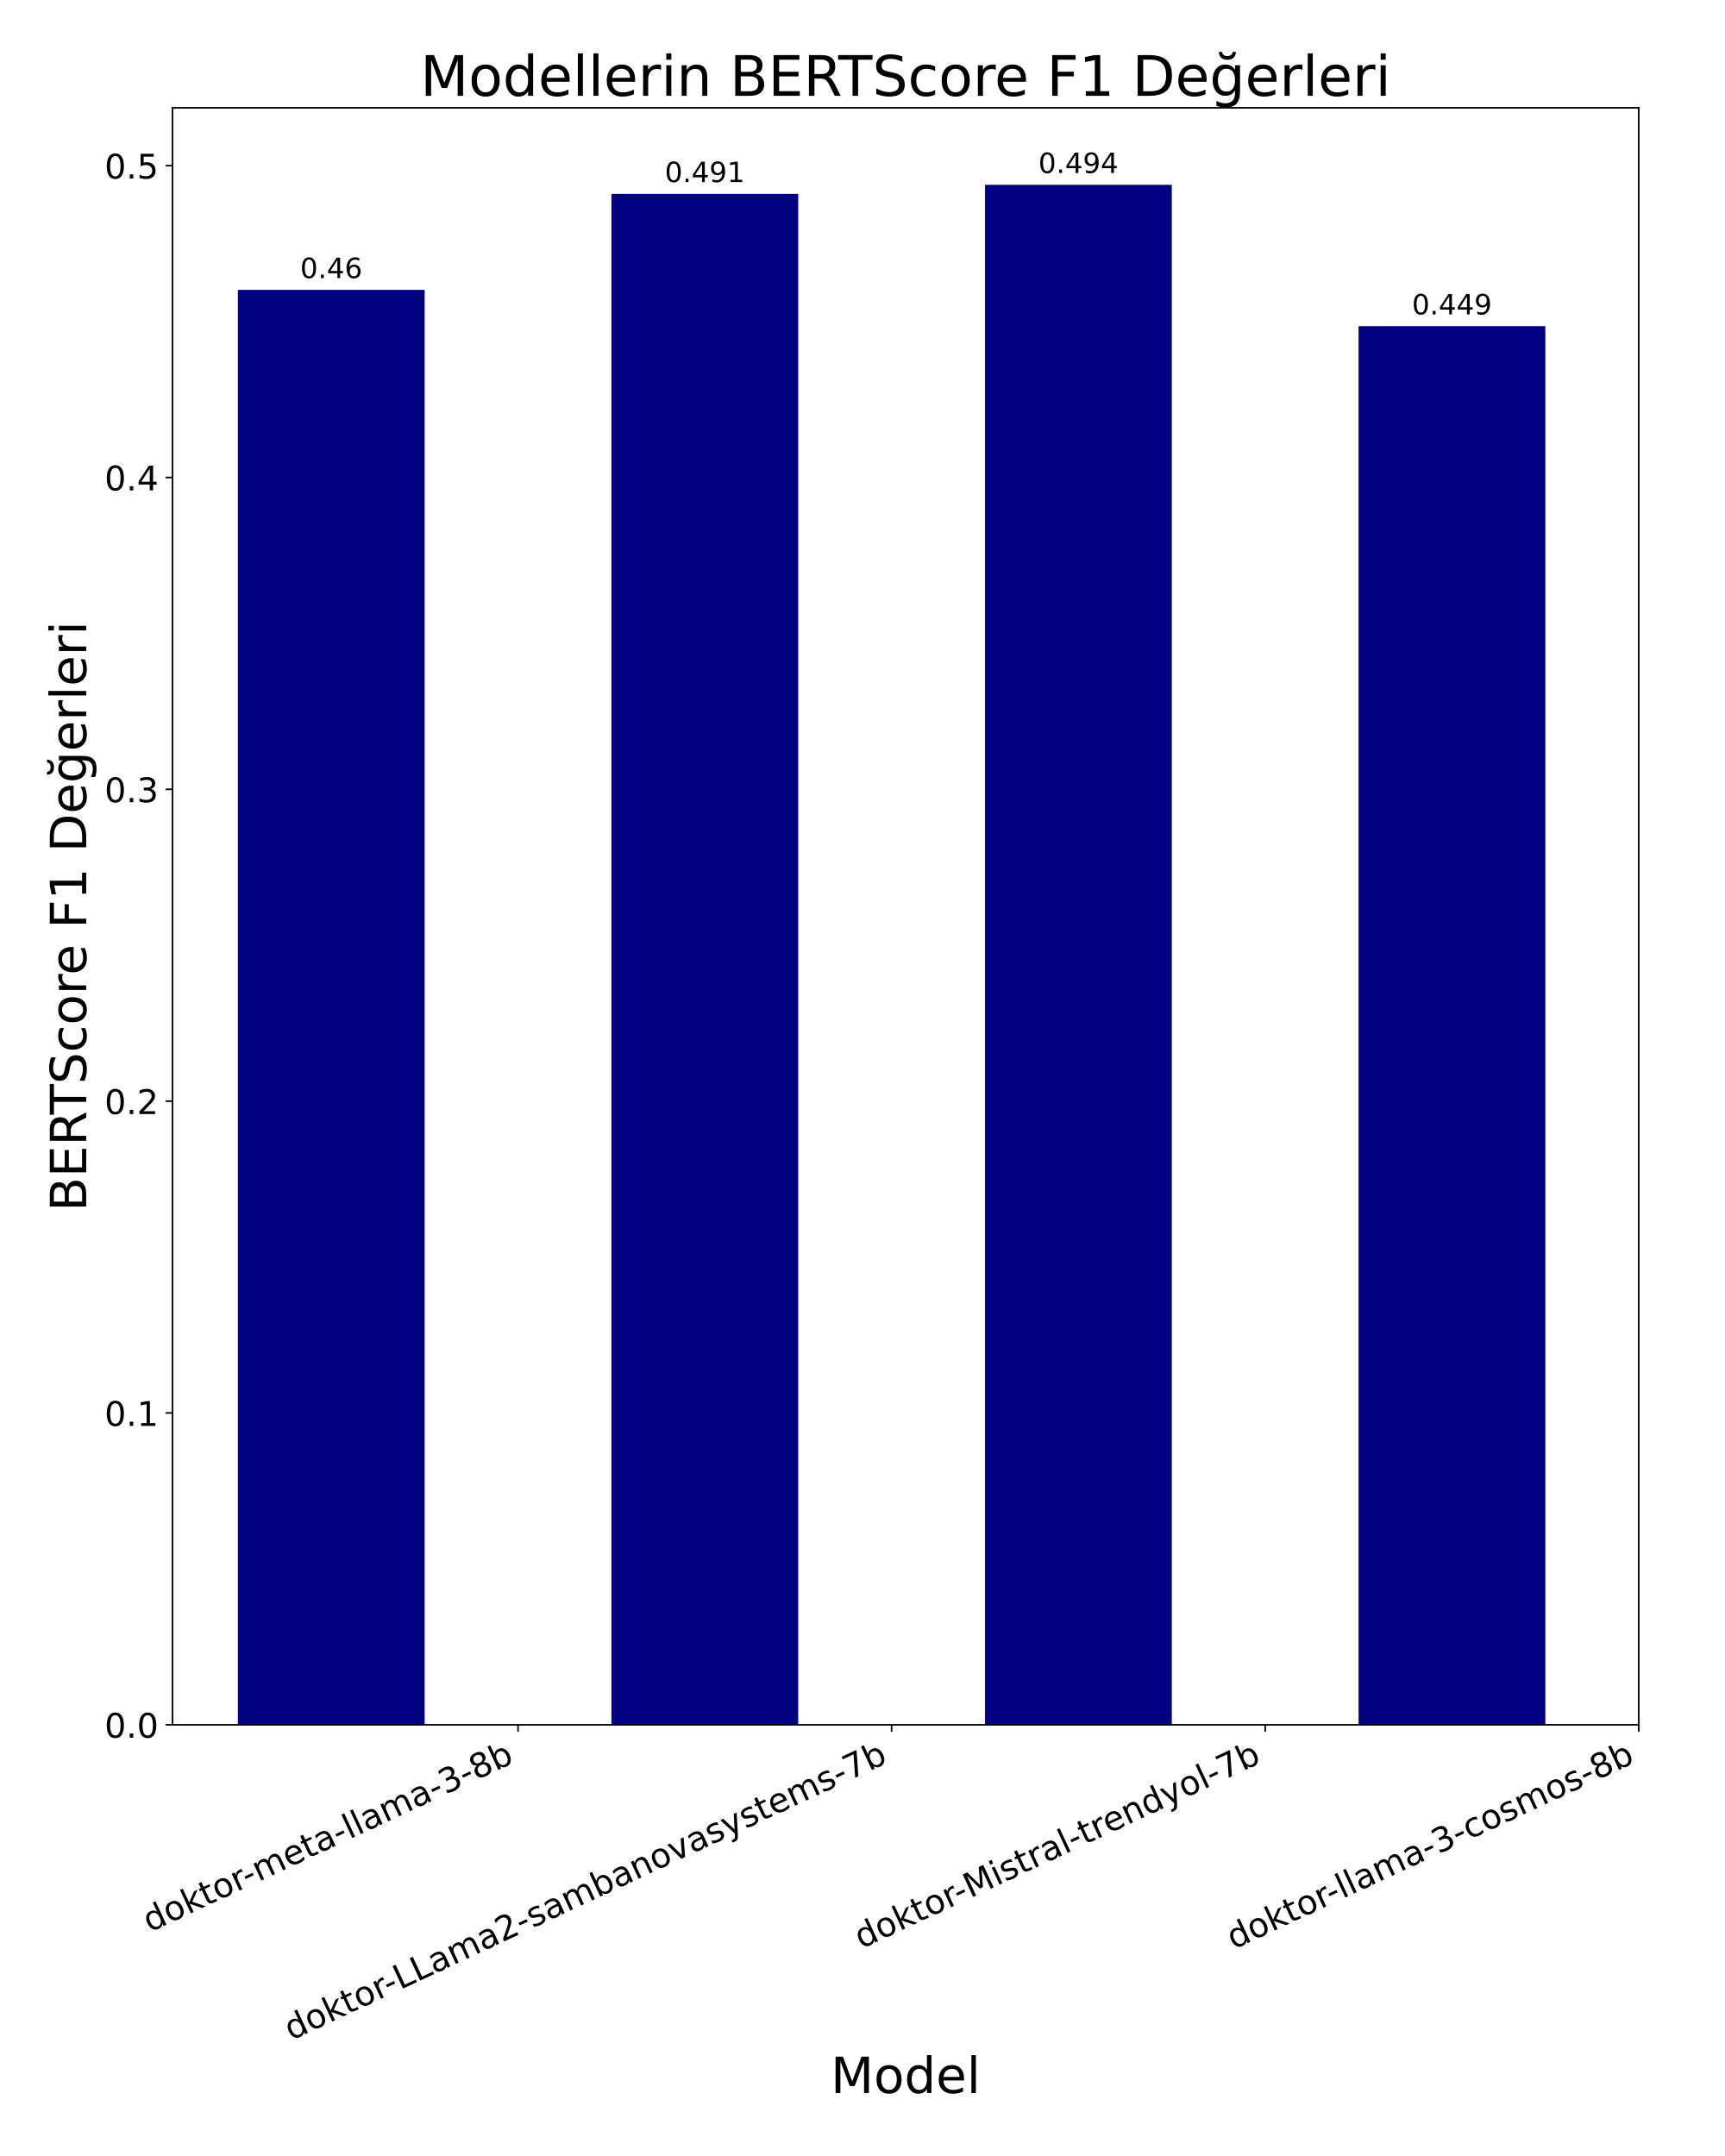
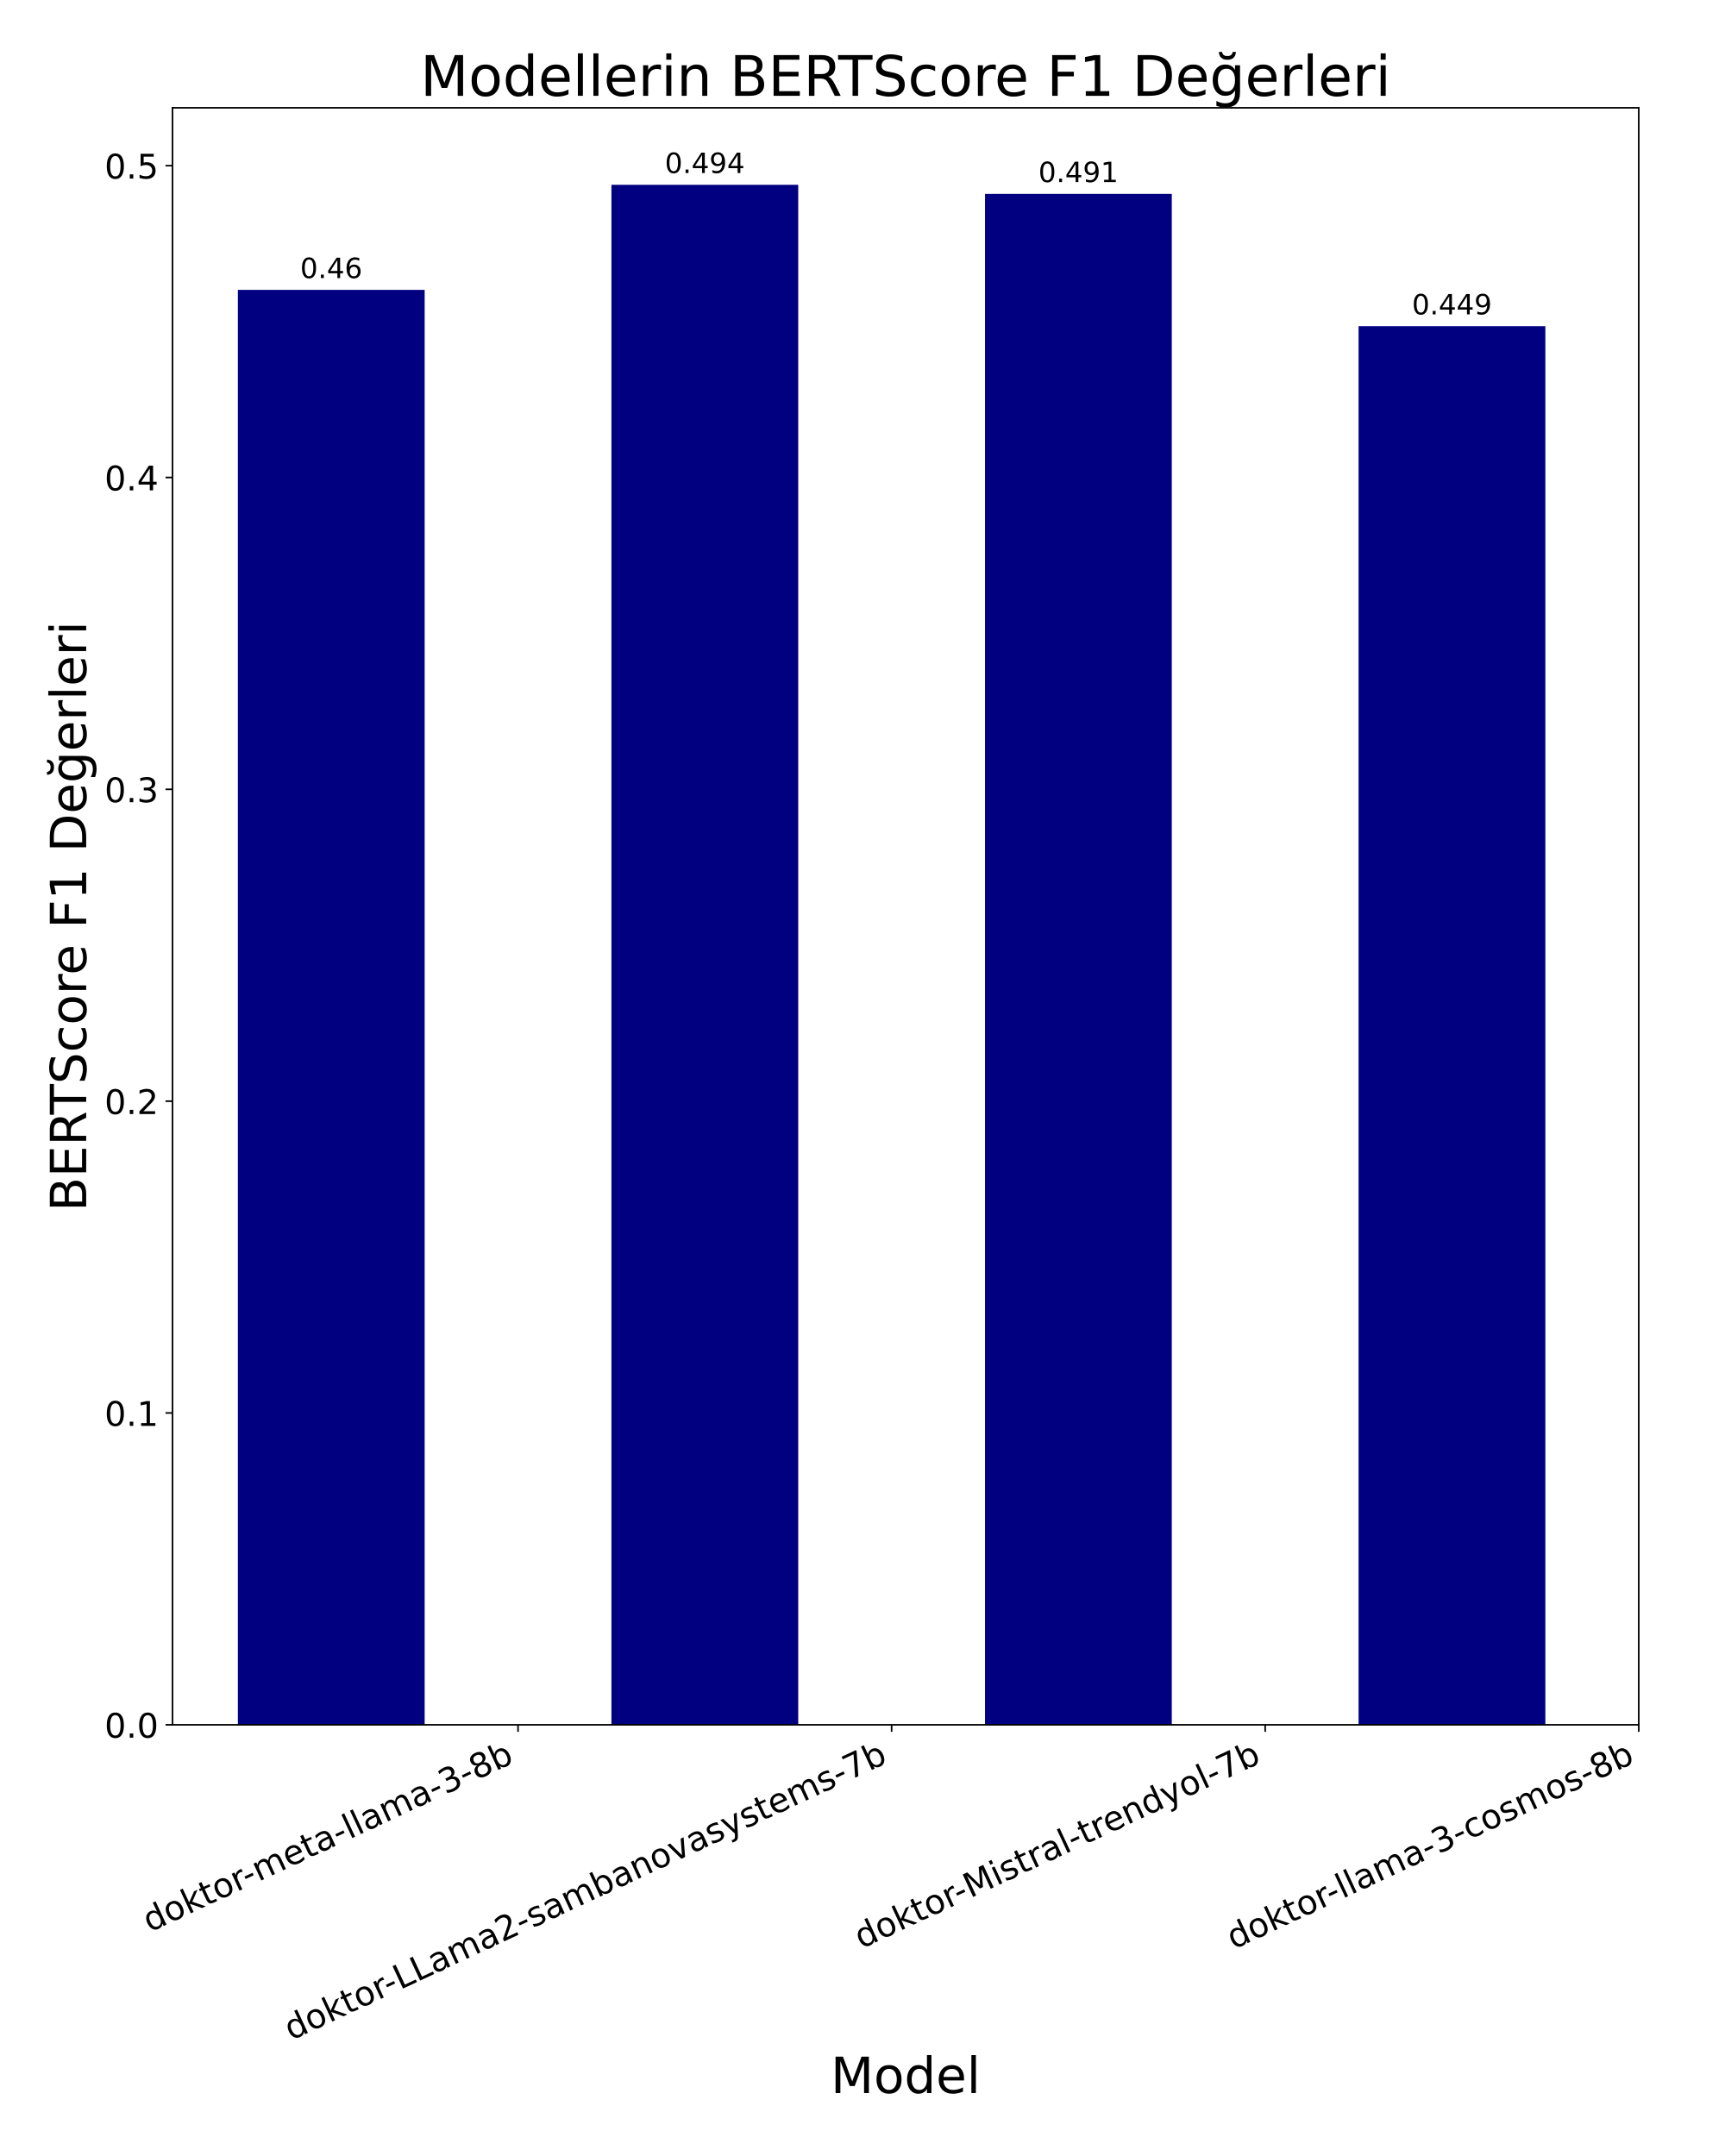
<svg xmlns="http://www.w3.org/2000/svg" xmlns:xlink="http://www.w3.org/1999/xlink" width="864pt" height="1080pt" viewBox="0 0 864 1080" version="1.1">
  <defs>
    <style type="text/css">*{stroke-linejoin: round; stroke-linecap: butt}</style>
  </defs>
  <g id="figure_1">
    <g id="patch_1">
      <path d="M 0 1080  L 864 1080  L 864 0  L 0 0  z " style="fill: #ffffff" />
    </g>
    <g id="axes_1">
      <g id="patch_2">
        <path d="M 86.4 864  L 820.8 864  L 820.8 54  L 86.4 54  z " style="fill: #ffffff" />
      </g>
      <g id="patch_3">
-         <path d="M 119.144 864  L 212.698 864  L 212.698 145.205  L 119.144 145.205  z " clip-path="url(#pe1bb265d68)" style="fill: #000080" />
+         <path d="M 119.144 864  L 212.698 864  L 212.698 145.205  L 119.144 145.205  z " clip-path="url(#pe1697a4398)" style="fill: #000080" />
      </g>
      <g id="patch_4">
-         <path d="M 306.252 864  L 399.806 864  L 399.806 97.127  L 306.252 97.127  z " clip-path="url(#pe1bb265d68)" style="fill: #000080" />
+         <path d="M 306.252 864  L 399.806 864  L 399.806 92.571  L 306.252 92.571  z " clip-path="url(#pe1697a4398)" style="fill: #000080" />
      </g>
      <g id="patch_5">
-         <path d="M 493.361 864  L 586.915 864  L 586.915 92.571  L 493.361 92.571  z " clip-path="url(#pe1bb265d68)" style="fill: #000080" />
+         <path d="M 493.361 864  L 586.915 864  L 586.915 97.127  L 493.361 97.127  z " clip-path="url(#pe1697a4398)" style="fill: #000080" />
      </g>
      <g id="patch_6">
-         <path d="M 680.469 864  L 774.023 864  L 774.023 163.394  L 680.469 163.394  z " clip-path="url(#pe1bb265d68)" style="fill: #000080" />
+         <path d="M 680.469 864  L 774.023 864  L 774.023 163.394  L 680.469 163.394  z " clip-path="url(#pe1697a4398)" style="fill: #000080" />
      </g>
      <g id="matplotlib.axis_1">
        <g id="xtick_1">
          <g id="line2d_1">
            <defs>
-               <path id="ma2eb8a3970" d="M 0 0  L 0 3.5  " style="stroke: #000000; stroke-width: 0.8" />
+               <path id="m2697010af0" d="M 0 0  L 0 3.5  " style="stroke: #000000; stroke-width: 0.8" />
            </defs>
            <g>
-               <use xlink:href="#ma2eb8a3970" x="259.475" y="864" style="stroke: #000000; stroke-width: 0.8" />
+               <use xlink:href="#m2697010af0" x="259.475" y="864" style="stroke: #000000; stroke-width: 0.8" />
            </g>
          </g>
          <g id="text_1">
            <g transform="translate(74.98883 968.0377) rotate(-25) scale(0.17 -0.17)">
              <defs>
                <path id="DejaVuSans-64" d="M 2906 2969  L 2906 4863  L 3481 4863  L 3481 0  L 2906 0  L 2906 525  Q 2725 213 2448 61  Q 2172 -91 1784 -91  Q 1150 -91 751 415  Q 353 922 353 1747  Q 353 2572 751 3078  Q 1150 3584 1784 3584  Q 2172 3584 2448 3432  Q 2725 3281 2906 2969  z M 947 1747  Q 947 1113 1208 752  Q 1469 391 1925 391  Q 2381 391 2643 752  Q 2906 1113 2906 1747  Q 2906 2381 2643 2742  Q 2381 3103 1925 3103  Q 1469 3103 1208 2742  Q 947 2381 947 1747  z " transform="scale(0.015625)" />
                <path id="DejaVuSans-6f" d="M 1959 3097  Q 1497 3097 1228 2736  Q 959 2375 959 1747  Q 959 1119 1226 758  Q 1494 397 1959 397  Q 2419 397 2687 759  Q 2956 1122 2956 1747  Q 2956 2369 2687 2733  Q 2419 3097 1959 3097  z M 1959 3584  Q 2709 3584 3137 3096  Q 3566 2609 3566 1747  Q 3566 888 3137 398  Q 2709 -91 1959 -91  Q 1206 -91 779 398  Q 353 888 353 1747  Q 353 2609 779 3096  Q 1206 3584 1959 3584  z " transform="scale(0.015625)" />
                <path id="DejaVuSans-6b" d="M 581 4863  L 1159 4863  L 1159 1991  L 2875 3500  L 3609 3500  L 1753 1863  L 3688 0  L 2938 0  L 1159 1709  L 1159 0  L 581 0  L 581 4863  z " transform="scale(0.015625)" />
                <path id="DejaVuSans-74" d="M 1172 4494  L 1172 3500  L 2356 3500  L 2356 3053  L 1172 3053  L 1172 1153  Q 1172 725 1289 603  Q 1406 481 1766 481  L 2356 481  L 2356 0  L 1766 0  Q 1100 0 847 248  Q 594 497 594 1153  L 594 3053  L 172 3053  L 172 3500  L 594 3500  L 594 4494  L 1172 4494  z " transform="scale(0.015625)" />
                <path id="DejaVuSans-72" d="M 2631 2963  Q 2534 3019 2420 3045  Q 2306 3072 2169 3072  Q 1681 3072 1420 2755  Q 1159 2438 1159 1844  L 1159 0  L 581 0  L 581 3500  L 1159 3500  L 1159 2956  Q 1341 3275 1631 3429  Q 1922 3584 2338 3584  Q 2397 3584 2469 3576  Q 2541 3569 2628 3553  L 2631 2963  z " transform="scale(0.015625)" />
                <path id="DejaVuSans-2d" d="M 313 2009  L 1997 2009  L 1997 1497  L 313 1497  L 313 2009  z " transform="scale(0.015625)" />
                <path id="DejaVuSans-6d" d="M 3328 2828  Q 3544 3216 3844 3400  Q 4144 3584 4550 3584  Q 5097 3584 5394 3201  Q 5691 2819 5691 2113  L 5691 0  L 5113 0  L 5113 2094  Q 5113 2597 4934 2840  Q 4756 3084 4391 3084  Q 3944 3084 3684 2787  Q 3425 2491 3425 1978  L 3425 0  L 2847 0  L 2847 2094  Q 2847 2600 2669 2842  Q 2491 3084 2119 3084  Q 1678 3084 1418 2786  Q 1159 2488 1159 1978  L 1159 0  L 581 0  L 581 3500  L 1159 3500  L 1159 2956  Q 1356 3278 1631 3431  Q 1906 3584 2284 3584  Q 2666 3584 2933 3390  Q 3200 3197 3328 2828  z " transform="scale(0.015625)" />
                <path id="DejaVuSans-65" d="M 3597 1894  L 3597 1613  L 953 1613  Q 991 1019 1311 708  Q 1631 397 2203 397  Q 2534 397 2845 478  Q 3156 559 3463 722  L 3463 178  Q 3153 47 2828 -22  Q 2503 -91 2169 -91  Q 1331 -91 842 396  Q 353 884 353 1716  Q 353 2575 817 3079  Q 1281 3584 2069 3584  Q 2775 3584 3186 3129  Q 3597 2675 3597 1894  z M 3022 2063  Q 3016 2534 2758 2815  Q 2500 3097 2075 3097  Q 1594 3097 1305 2825  Q 1016 2553 972 2059  L 3022 2063  z " transform="scale(0.015625)" />
                <path id="DejaVuSans-61" d="M 2194 1759  Q 1497 1759 1228 1600  Q 959 1441 959 1056  Q 959 750 1161 570  Q 1363 391 1709 391  Q 2188 391 2477 730  Q 2766 1069 2766 1631  L 2766 1759  L 2194 1759  z M 3341 1997  L 3341 0  L 2766 0  L 2766 531  Q 2569 213 2275 61  Q 1981 -91 1556 -91  Q 1019 -91 701 211  Q 384 513 384 1019  Q 384 1609 779 1909  Q 1175 2209 1959 2209  L 2766 2209  L 2766 2266  Q 2766 2663 2505 2880  Q 2244 3097 1772 3097  Q 1472 3097 1187 3025  Q 903 2953 641 2809  L 641 3341  Q 956 3463 1253 3523  Q 1550 3584 1831 3584  Q 2591 3584 2966 3190  Q 3341 2797 3341 1997  z " transform="scale(0.015625)" />
                <path id="DejaVuSans-6c" d="M 603 4863  L 1178 4863  L 1178 0  L 603 0  L 603 4863  z " transform="scale(0.015625)" />
                <path id="DejaVuSans-33" d="M 2597 2516  Q 3050 2419 3304 2112  Q 3559 1806 3559 1356  Q 3559 666 3084 287  Q 2609 -91 1734 -91  Q 1441 -91 1130 -33  Q 819 25 488 141  L 488 750  Q 750 597 1062 519  Q 1375 441 1716 441  Q 2309 441 2620 675  Q 2931 909 2931 1356  Q 2931 1769 2642 2001  Q 2353 2234 1838 2234  L 1294 2234  L 1294 2753  L 1863 2753  Q 2328 2753 2575 2939  Q 2822 3125 2822 3475  Q 2822 3834 2567 4026  Q 2313 4219 1838 4219  Q 1578 4219 1281 4162  Q 984 4106 628 3988  L 628 4550  Q 988 4650 1302 4700  Q 1616 4750 1894 4750  Q 2613 4750 3031 4423  Q 3450 4097 3450 3541  Q 3450 3153 3228 2886  Q 3006 2619 2597 2516  z " transform="scale(0.015625)" />
                <path id="DejaVuSans-38" d="M 2034 2216  Q 1584 2216 1326 1975  Q 1069 1734 1069 1313  Q 1069 891 1326 650  Q 1584 409 2034 409  Q 2484 409 2743 651  Q 3003 894 3003 1313  Q 3003 1734 2745 1975  Q 2488 2216 2034 2216  z M 1403 2484  Q 997 2584 770 2862  Q 544 3141 544 3541  Q 544 4100 942 4425  Q 1341 4750 2034 4750  Q 2731 4750 3128 4425  Q 3525 4100 3525 3541  Q 3525 3141 3298 2862  Q 3072 2584 2669 2484  Q 3125 2378 3379 2068  Q 3634 1759 3634 1313  Q 3634 634 3220 271  Q 2806 -91 2034 -91  Q 1263 -91 848 271  Q 434 634 434 1313  Q 434 1759 690 2068  Q 947 2378 1403 2484  z M 1172 3481  Q 1172 3119 1398 2916  Q 1625 2713 2034 2713  Q 2441 2713 2670 2916  Q 2900 3119 2900 3481  Q 2900 3844 2670 4047  Q 2441 4250 2034 4250  Q 1625 4250 1398 4047  Q 1172 3844 1172 3481  z " transform="scale(0.015625)" />
                <path id="DejaVuSans-62" d="M 3116 1747  Q 3116 2381 2855 2742  Q 2594 3103 2138 3103  Q 1681 3103 1420 2742  Q 1159 2381 1159 1747  Q 1159 1113 1420 752  Q 1681 391 2138 391  Q 2594 391 2855 752  Q 3116 1113 3116 1747  z M 1159 2969  Q 1341 3281 1617 3432  Q 1894 3584 2278 3584  Q 2916 3584 3314 3078  Q 3713 2572 3713 1747  Q 3713 922 3314 415  Q 2916 -91 2278 -91  Q 1894 -91 1617 61  Q 1341 213 1159 525  L 1159 0  L 581 0  L 581 4863  L 1159 4863  L 1159 2969  z " transform="scale(0.015625)" />
              </defs>
              <use xlink:href="#DejaVuSans-64" />
              <use xlink:href="#DejaVuSans-6f" x="63.477" />
              <use xlink:href="#DejaVuSans-6b" x="124.658" />
              <use xlink:href="#DejaVuSans-74" x="182.568" />
              <use xlink:href="#DejaVuSans-6f" x="221.777" />
              <use xlink:href="#DejaVuSans-72" x="282.959" />
              <use xlink:href="#DejaVuSans-2d" x="317.697" />
              <use xlink:href="#DejaVuSans-6d" x="353.781" />
              <use xlink:href="#DejaVuSans-65" x="451.193" />
              <use xlink:href="#DejaVuSans-74" x="512.717" />
              <use xlink:href="#DejaVuSans-61" x="551.926" />
              <use xlink:href="#DejaVuSans-2d" x="613.205" />
              <use xlink:href="#DejaVuSans-6c" x="649.289" />
              <use xlink:href="#DejaVuSans-6c" x="677.072" />
              <use xlink:href="#DejaVuSans-61" x="704.855" />
              <use xlink:href="#DejaVuSans-6d" x="766.135" />
              <use xlink:href="#DejaVuSans-61" x="863.547" />
              <use xlink:href="#DejaVuSans-2d" x="924.826" />
              <use xlink:href="#DejaVuSans-33" x="960.91" />
              <use xlink:href="#DejaVuSans-2d" x="1024.533" />
              <use xlink:href="#DejaVuSans-38" x="1060.617" />
              <use xlink:href="#DejaVuSans-62" x="1124.24" />
            </g>
          </g>
        </g>
        <g id="xtick_2">
          <g id="line2d_2">
            <g>
-               <use xlink:href="#ma2eb8a3970" x="446.583" y="864" style="stroke: #000000; stroke-width: 0.8" />
+               <use xlink:href="#m2697010af0" x="446.583" y="864" style="stroke: #000000; stroke-width: 0.8" />
            </g>
          </g>
          <g id="text_2">
            <g transform="translate(145.8399 1022.249) rotate(-25) scale(0.17 -0.17)">
              <defs>
                <path id="DejaVuSans-4c" d="M 628 4666  L 1259 4666  L 1259 531  L 3531 531  L 3531 0  L 628 0  L 628 4666  z " transform="scale(0.015625)" />
                <path id="DejaVuSans-32" d="M 1228 531  L 3431 531  L 3431 0  L 469 0  L 469 531  Q 828 903 1448 1529  Q 2069 2156 2228 2338  Q 2531 2678 2651 2914  Q 2772 3150 2772 3378  Q 2772 3750 2511 3984  Q 2250 4219 1831 4219  Q 1534 4219 1204 4116  Q 875 4013 500 3803  L 500 4441  Q 881 4594 1212 4672  Q 1544 4750 1819 4750  Q 2544 4750 2975 4387  Q 3406 4025 3406 3419  Q 3406 3131 3298 2873  Q 3191 2616 2906 2266  Q 2828 2175 2409 1742  Q 1991 1309 1228 531  z " transform="scale(0.015625)" />
                <path id="DejaVuSans-73" d="M 2834 3397  L 2834 2853  Q 2591 2978 2328 3040  Q 2066 3103 1784 3103  Q 1356 3103 1142 2972  Q 928 2841 928 2578  Q 928 2378 1081 2264  Q 1234 2150 1697 2047  L 1894 2003  Q 2506 1872 2764 1633  Q 3022 1394 3022 966  Q 3022 478 2636 193  Q 2250 -91 1575 -91  Q 1294 -91 989 -36  Q 684 19 347 128  L 347 722  Q 666 556 975 473  Q 1284 391 1588 391  Q 1994 391 2212 530  Q 2431 669 2431 922  Q 2431 1156 2273 1281  Q 2116 1406 1581 1522  L 1381 1569  Q 847 1681 609 1914  Q 372 2147 372 2553  Q 372 3047 722 3315  Q 1072 3584 1716 3584  Q 2034 3584 2315 3537  Q 2597 3491 2834 3397  z " transform="scale(0.015625)" />
                <path id="DejaVuSans-6e" d="M 3513 2113  L 3513 0  L 2938 0  L 2938 2094  Q 2938 2591 2744 2837  Q 2550 3084 2163 3084  Q 1697 3084 1428 2787  Q 1159 2491 1159 1978  L 1159 0  L 581 0  L 581 3500  L 1159 3500  L 1159 2956  Q 1366 3272 1645 3428  Q 1925 3584 2291 3584  Q 2894 3584 3203 3211  Q 3513 2838 3513 2113  z " transform="scale(0.015625)" />
                <path id="DejaVuSans-76" d="M 191 3500  L 800 3500  L 1894 563  L 2988 3500  L 3597 3500  L 2284 0  L 1503 0  L 191 3500  z " transform="scale(0.015625)" />
                <path id="DejaVuSans-79" d="M 2059 -325  Q 1816 -950 1584 -1140  Q 1353 -1331 966 -1331  L 506 -1331  L 506 -850  L 844 -850  Q 1081 -850 1212 -737  Q 1344 -625 1503 -206  L 1606 56  L 191 3500  L 800 3500  L 1894 763  L 2988 3500  L 3597 3500  L 2059 -325  z " transform="scale(0.015625)" />
                <path id="DejaVuSans-37" d="M 525 4666  L 3525 4666  L 3525 4397  L 1831 0  L 1172 0  L 2766 4134  L 525 4134  L 525 4666  z " transform="scale(0.015625)" />
              </defs>
              <use xlink:href="#DejaVuSans-64" />
              <use xlink:href="#DejaVuSans-6f" x="63.477" />
              <use xlink:href="#DejaVuSans-6b" x="124.658" />
              <use xlink:href="#DejaVuSans-74" x="182.568" />
              <use xlink:href="#DejaVuSans-6f" x="221.777" />
              <use xlink:href="#DejaVuSans-72" x="282.959" />
              <use xlink:href="#DejaVuSans-2d" x="317.697" />
              <use xlink:href="#DejaVuSans-4c" x="353.781" />
              <use xlink:href="#DejaVuSans-4c" x="409.494" />
              <use xlink:href="#DejaVuSans-61" x="465.207" />
              <use xlink:href="#DejaVuSans-6d" x="526.486" />
              <use xlink:href="#DejaVuSans-61" x="623.898" />
              <use xlink:href="#DejaVuSans-32" x="685.178" />
              <use xlink:href="#DejaVuSans-2d" x="748.801" />
              <use xlink:href="#DejaVuSans-73" x="784.885" />
              <use xlink:href="#DejaVuSans-61" x="836.984" />
              <use xlink:href="#DejaVuSans-6d" x="898.264" />
              <use xlink:href="#DejaVuSans-62" x="995.676" />
              <use xlink:href="#DejaVuSans-61" x="1059.152" />
              <use xlink:href="#DejaVuSans-6e" x="1120.432" />
              <use xlink:href="#DejaVuSans-6f" x="1183.811" />
              <use xlink:href="#DejaVuSans-76" x="1244.992" />
              <use xlink:href="#DejaVuSans-61" x="1304.172" />
              <use xlink:href="#DejaVuSans-73" x="1365.451" />
              <use xlink:href="#DejaVuSans-79" x="1417.551" />
              <use xlink:href="#DejaVuSans-73" x="1476.73" />
              <use xlink:href="#DejaVuSans-74" x="1528.83" />
              <use xlink:href="#DejaVuSans-65" x="1568.039" />
              <use xlink:href="#DejaVuSans-6d" x="1629.562" />
              <use xlink:href="#DejaVuSans-73" x="1726.975" />
              <use xlink:href="#DejaVuSans-2d" x="1779.074" />
              <use xlink:href="#DejaVuSans-37" x="1815.158" />
              <use xlink:href="#DejaVuSans-62" x="1878.781" />
            </g>
          </g>
        </g>
        <g id="xtick_3">
          <g id="line2d_3">
            <g>
-               <use xlink:href="#ma2eb8a3970" x="633.692" y="864" style="stroke: #000000; stroke-width: 0.8" />
+               <use xlink:href="#m2697010af0" x="633.692" y="864" style="stroke: #000000; stroke-width: 0.8" />
            </g>
          </g>
          <g id="text_3">
            <g transform="translate(431.4124 976.3347) rotate(-25) scale(0.17 -0.17)">
              <defs>
                <path id="DejaVuSans-4d" d="M 628 4666  L 1569 4666  L 2759 1491  L 3956 4666  L 4897 4666  L 4897 0  L 4281 0  L 4281 4097  L 3078 897  L 2444 897  L 1241 4097  L 1241 0  L 628 0  L 628 4666  z " transform="scale(0.015625)" />
                <path id="DejaVuSans-69" d="M 603 3500  L 1178 3500  L 1178 0  L 603 0  L 603 3500  z M 603 4863  L 1178 4863  L 1178 4134  L 603 4134  L 603 4863  z " transform="scale(0.015625)" />
              </defs>
              <use xlink:href="#DejaVuSans-64" />
              <use xlink:href="#DejaVuSans-6f" x="63.477" />
              <use xlink:href="#DejaVuSans-6b" x="124.658" />
              <use xlink:href="#DejaVuSans-74" x="182.568" />
              <use xlink:href="#DejaVuSans-6f" x="221.777" />
              <use xlink:href="#DejaVuSans-72" x="282.959" />
              <use xlink:href="#DejaVuSans-2d" x="317.697" />
              <use xlink:href="#DejaVuSans-4d" x="353.781" />
              <use xlink:href="#DejaVuSans-69" x="440.061" />
              <use xlink:href="#DejaVuSans-73" x="467.844" />
              <use xlink:href="#DejaVuSans-74" x="519.943" />
              <use xlink:href="#DejaVuSans-72" x="559.152" />
              <use xlink:href="#DejaVuSans-61" x="600.266" />
              <use xlink:href="#DejaVuSans-6c" x="661.545" />
              <use xlink:href="#DejaVuSans-2d" x="689.328" />
              <use xlink:href="#DejaVuSans-74" x="725.412" />
              <use xlink:href="#DejaVuSans-72" x="764.621" />
              <use xlink:href="#DejaVuSans-65" x="803.484" />
              <use xlink:href="#DejaVuSans-6e" x="865.008" />
              <use xlink:href="#DejaVuSans-64" x="928.387" />
              <use xlink:href="#DejaVuSans-79" x="991.863" />
              <use xlink:href="#DejaVuSans-6f" x="1051.043" />
              <use xlink:href="#DejaVuSans-6c" x="1112.225" />
              <use xlink:href="#DejaVuSans-2d" x="1140.008" />
              <use xlink:href="#DejaVuSans-37" x="1176.092" />
              <use xlink:href="#DejaVuSans-62" x="1239.715" />
            </g>
          </g>
        </g>
        <g id="xtick_4">
          <g id="line2d_4">
            <g>
-               <use xlink:href="#ma2eb8a3970" x="820.8" y="864" style="stroke: #000000; stroke-width: 0.8" />
+               <use xlink:href="#m2697010af0" x="820.8" y="864" style="stroke: #000000; stroke-width: 0.8" />
            </g>
          </g>
          <g id="text_4">
            <g transform="translate(617.8972 976.6255) rotate(-25) scale(0.17 -0.17)">
              <defs>
                <path id="DejaVuSans-63" d="M 3122 3366  L 3122 2828  Q 2878 2963 2633 3030  Q 2388 3097 2138 3097  Q 1578 3097 1268 2742  Q 959 2388 959 1747  Q 959 1106 1268 751  Q 1578 397 2138 397  Q 2388 397 2633 464  Q 2878 531 3122 666  L 3122 134  Q 2881 22 2623 -34  Q 2366 -91 2075 -91  Q 1284 -91 818 406  Q 353 903 353 1747  Q 353 2603 823 3093  Q 1294 3584 2113 3584  Q 2378 3584 2631 3529  Q 2884 3475 3122 3366  z " transform="scale(0.015625)" />
              </defs>
              <use xlink:href="#DejaVuSans-64" />
              <use xlink:href="#DejaVuSans-6f" x="63.477" />
              <use xlink:href="#DejaVuSans-6b" x="124.658" />
              <use xlink:href="#DejaVuSans-74" x="182.568" />
              <use xlink:href="#DejaVuSans-6f" x="221.777" />
              <use xlink:href="#DejaVuSans-72" x="282.959" />
              <use xlink:href="#DejaVuSans-2d" x="317.697" />
              <use xlink:href="#DejaVuSans-6c" x="353.781" />
              <use xlink:href="#DejaVuSans-6c" x="381.564" />
              <use xlink:href="#DejaVuSans-61" x="409.348" />
              <use xlink:href="#DejaVuSans-6d" x="470.627" />
              <use xlink:href="#DejaVuSans-61" x="568.039" />
              <use xlink:href="#DejaVuSans-2d" x="629.318" />
              <use xlink:href="#DejaVuSans-33" x="665.402" />
              <use xlink:href="#DejaVuSans-2d" x="729.025" />
              <use xlink:href="#DejaVuSans-63" x="765.109" />
              <use xlink:href="#DejaVuSans-6f" x="820.09" />
              <use xlink:href="#DejaVuSans-73" x="881.271" />
              <use xlink:href="#DejaVuSans-6d" x="933.371" />
              <use xlink:href="#DejaVuSans-6f" x="1030.783" />
              <use xlink:href="#DejaVuSans-73" x="1091.965" />
              <use xlink:href="#DejaVuSans-2d" x="1144.064" />
              <use xlink:href="#DejaVuSans-38" x="1180.148" />
              <use xlink:href="#DejaVuSans-62" x="1243.771" />
            </g>
          </g>
        </g>
        <g id="text_5">
          <g transform="translate(416.0668 1048.45) scale(0.25 -0.25)">
            <use xlink:href="#DejaVuSans-4d" />
            <use xlink:href="#DejaVuSans-6f" x="86.279" />
            <use xlink:href="#DejaVuSans-64" x="147.461" />
            <use xlink:href="#DejaVuSans-65" x="210.938" />
            <use xlink:href="#DejaVuSans-6c" x="272.461" />
          </g>
        </g>
      </g>
      <g id="matplotlib.axis_2">
        <g id="ytick_1">
          <g id="line2d_5">
            <defs>
-               <path id="m8014be277c" d="M 0 0  L -3.5 0  " style="stroke: #000000; stroke-width: 0.8" />
+               <path id="m6b51967c04" d="M 0 0  L -3.5 0  " style="stroke: #000000; stroke-width: 0.8" />
            </defs>
            <g>
-               <use xlink:href="#m8014be277c" x="86.4" y="864" style="stroke: #000000; stroke-width: 0.8" />
+               <use xlink:href="#m6b51967c04" x="86.4" y="864" style="stroke: #000000; stroke-width: 0.8" />
            </g>
          </g>
          <g id="text_6">
            <g transform="translate(52.36469 870.4587) scale(0.17 -0.17)">
              <defs>
                <path id="DejaVuSans-30" d="M 2034 4250  Q 1547 4250 1301 3770  Q 1056 3291 1056 2328  Q 1056 1369 1301 889  Q 1547 409 2034 409  Q 2525 409 2770 889  Q 3016 1369 3016 2328  Q 3016 3291 2770 3770  Q 2525 4250 2034 4250  z M 2034 4750  Q 2819 4750 3233 4129  Q 3647 3509 3647 2328  Q 3647 1150 3233 529  Q 2819 -91 2034 -91  Q 1250 -91 836 529  Q 422 1150 422 2328  Q 422 3509 836 4129  Q 1250 4750 2034 4750  z " transform="scale(0.015625)" />
                <path id="DejaVuSans-2e" d="M 684 794  L 1344 794  L 1344 0  L 684 0  L 684 794  z " transform="scale(0.015625)" />
              </defs>
              <use xlink:href="#DejaVuSans-30" />
              <use xlink:href="#DejaVuSans-2e" x="63.623" />
              <use xlink:href="#DejaVuSans-30" x="95.41" />
            </g>
          </g>
        </g>
        <g id="ytick_2">
          <g id="line2d_6">
            <g>
-               <use xlink:href="#m8014be277c" x="86.4" y="707.798" style="stroke: #000000; stroke-width: 0.8" />
+               <use xlink:href="#m6b51967c04" x="86.4" y="707.798" style="stroke: #000000; stroke-width: 0.8" />
            </g>
          </g>
          <g id="text_7">
            <g transform="translate(52.36469 714.2565) scale(0.17 -0.17)">
              <defs>
                <path id="DejaVuSans-31" d="M 794 531  L 1825 531  L 1825 4091  L 703 3866  L 703 4441  L 1819 4666  L 2450 4666  L 2450 531  L 3481 531  L 3481 0  L 794 0  L 794 531  z " transform="scale(0.015625)" />
              </defs>
              <use xlink:href="#DejaVuSans-30" />
              <use xlink:href="#DejaVuSans-2e" x="63.623" />
              <use xlink:href="#DejaVuSans-31" x="95.41" />
            </g>
          </g>
        </g>
        <g id="ytick_3">
          <g id="line2d_7">
            <g>
-               <use xlink:href="#m8014be277c" x="86.4" y="551.596" style="stroke: #000000; stroke-width: 0.8" />
+               <use xlink:href="#m6b51967c04" x="86.4" y="551.596" style="stroke: #000000; stroke-width: 0.8" />
            </g>
          </g>
          <g id="text_8">
            <g transform="translate(52.36469 558.0542) scale(0.17 -0.17)">
              <use xlink:href="#DejaVuSans-30" />
              <use xlink:href="#DejaVuSans-2e" x="63.623" />
              <use xlink:href="#DejaVuSans-32" x="95.41" />
            </g>
          </g>
        </g>
        <g id="ytick_4">
          <g id="line2d_8">
            <g>
-               <use xlink:href="#m8014be277c" x="86.4" y="395.393" style="stroke: #000000; stroke-width: 0.8" />
+               <use xlink:href="#m6b51967c04" x="86.4" y="395.393" style="stroke: #000000; stroke-width: 0.8" />
            </g>
          </g>
          <g id="text_9">
            <g transform="translate(52.36469 401.852) scale(0.17 -0.17)">
              <use xlink:href="#DejaVuSans-30" />
              <use xlink:href="#DejaVuSans-2e" x="63.623" />
              <use xlink:href="#DejaVuSans-33" x="95.41" />
            </g>
          </g>
        </g>
        <g id="ytick_5">
          <g id="line2d_9">
            <g>
-               <use xlink:href="#m8014be277c" x="86.4" y="239.191" style="stroke: #000000; stroke-width: 0.8" />
+               <use xlink:href="#m6b51967c04" x="86.4" y="239.191" style="stroke: #000000; stroke-width: 0.8" />
            </g>
          </g>
          <g id="text_10">
            <g transform="translate(52.36469 245.6498) scale(0.17 -0.17)">
              <defs>
                <path id="DejaVuSans-34" d="M 2419 4116  L 825 1625  L 2419 1625  L 2419 4116  z M 2253 4666  L 3047 4666  L 3047 1625  L 3713 1625  L 3713 1100  L 3047 1100  L 3047 0  L 2419 0  L 2419 1100  L 313 1100  L 313 1709  L 2253 4666  z " transform="scale(0.015625)" />
              </defs>
              <use xlink:href="#DejaVuSans-30" />
              <use xlink:href="#DejaVuSans-2e" x="63.623" />
              <use xlink:href="#DejaVuSans-34" x="95.41" />
            </g>
          </g>
        </g>
        <g id="ytick_6">
          <g id="line2d_10">
            <g>
-               <use xlink:href="#m8014be277c" x="86.4" y="82.989" style="stroke: #000000; stroke-width: 0.8" />
+               <use xlink:href="#m6b51967c04" x="86.4" y="82.989" style="stroke: #000000; stroke-width: 0.8" />
            </g>
          </g>
          <g id="text_11">
            <g transform="translate(52.36469 89.44758) scale(0.17 -0.17)">
              <defs>
                <path id="DejaVuSans-35" d="M 691 4666  L 3169 4666  L 3169 4134  L 1269 4134  L 1269 2991  Q 1406 3038 1543 3061  Q 1681 3084 1819 3084  Q 2600 3084 3056 2656  Q 3513 2228 3513 1497  Q 3513 744 3044 326  Q 2575 -91 1722 -91  Q 1428 -91 1123 -41  Q 819 9 494 109  L 494 744  Q 775 591 1075 516  Q 1375 441 1709 441  Q 2250 441 2565 725  Q 2881 1009 2881 1497  Q 2881 1984 2565 2268  Q 2250 2553 1709 2553  Q 1456 2553 1204 2497  Q 953 2441 691 2322  L 691 4666  z " transform="scale(0.015625)" />
              </defs>
              <use xlink:href="#DejaVuSans-30" />
              <use xlink:href="#DejaVuSans-2e" x="63.623" />
              <use xlink:href="#DejaVuSans-35" x="95.41" />
            </g>
          </g>
        </g>
        <g id="text_12">
          <g transform="translate(43.16547 606.8398) rotate(-90) scale(0.25 -0.25)">
            <defs>
              <path id="DejaVuSans-42" d="M 1259 2228  L 1259 519  L 2272 519  Q 2781 519 3026 730  Q 3272 941 3272 1375  Q 3272 1813 3026 2020  Q 2781 2228 2272 2228  L 1259 2228  z M 1259 4147  L 1259 2741  L 2194 2741  Q 2656 2741 2882 2914  Q 3109 3088 3109 3444  Q 3109 3797 2882 3972  Q 2656 4147 2194 4147  L 1259 4147  z M 628 4666  L 2241 4666  Q 2963 4666 3353 4366  Q 3744 4066 3744 3513  Q 3744 3084 3544 2831  Q 3344 2578 2956 2516  Q 3422 2416 3680 2098  Q 3938 1781 3938 1306  Q 3938 681 3513 340  Q 3088 0 2303 0  L 628 0  L 628 4666  z " transform="scale(0.015625)" />
              <path id="DejaVuSans-45" d="M 628 4666  L 3578 4666  L 3578 4134  L 1259 4134  L 1259 2753  L 3481 2753  L 3481 2222  L 1259 2222  L 1259 531  L 3634 531  L 3634 0  L 628 0  L 628 4666  z " transform="scale(0.015625)" />
              <path id="DejaVuSans-52" d="M 2841 2188  Q 3044 2119 3236 1894  Q 3428 1669 3622 1275  L 4263 0  L 3584 0  L 2988 1197  Q 2756 1666 2539 1819  Q 2322 1972 1947 1972  L 1259 1972  L 1259 0  L 628 0  L 628 4666  L 2053 4666  Q 2853 4666 3247 4331  Q 3641 3997 3641 3322  Q 3641 2881 3436 2590  Q 3231 2300 2841 2188  z M 1259 4147  L 1259 2491  L 2053 2491  Q 2509 2491 2742 2702  Q 2975 2913 2975 3322  Q 2975 3731 2742 3939  Q 2509 4147 2053 4147  L 1259 4147  z " transform="scale(0.015625)" />
              <path id="DejaVuSans-54" d="M -19 4666  L 3928 4666  L 3928 4134  L 2272 4134  L 2272 0  L 1638 0  L 1638 4134  L -19 4134  L -19 4666  z " transform="scale(0.015625)" />
              <path id="DejaVuSans-53" d="M 3425 4513  L 3425 3897  Q 3066 4069 2747 4153  Q 2428 4238 2131 4238  Q 1616 4238 1336 4038  Q 1056 3838 1056 3469  Q 1056 3159 1242 3001  Q 1428 2844 1947 2747  L 2328 2669  Q 3034 2534 3370 2195  Q 3706 1856 3706 1288  Q 3706 609 3251 259  Q 2797 -91 1919 -91  Q 1588 -91 1214 -16  Q 841 59 441 206  L 441 856  Q 825 641 1194 531  Q 1563 422 1919 422  Q 2459 422 2753 634  Q 3047 847 3047 1241  Q 3047 1584 2836 1778  Q 2625 1972 2144 2069  L 1759 2144  Q 1053 2284 737 2584  Q 422 2884 422 3419  Q 422 4038 858 4394  Q 1294 4750 2059 4750  Q 2388 4750 2728 4690  Q 3069 4631 3425 4513  z " transform="scale(0.015625)" />
              <path id="DejaVuSans-20" transform="scale(0.015625)" />
              <path id="DejaVuSans-46" d="M 628 4666  L 3309 4666  L 3309 4134  L 1259 4134  L 1259 2759  L 3109 2759  L 3109 2228  L 1259 2228  L 1259 0  L 628 0  L 628 4666  z " transform="scale(0.015625)" />
              <path id="DejaVuSans-44" d="M 1259 4147  L 1259 519  L 2022 519  Q 2988 519 3436 956  Q 3884 1394 3884 2338  Q 3884 3275 3436 3711  Q 2988 4147 2022 4147  L 1259 4147  z M 628 4666  L 1925 4666  Q 3281 4666 3915 4102  Q 4550 3538 4550 2338  Q 4550 1131 3912 565  Q 3275 0 1925 0  L 628 0  L 628 4666  z " transform="scale(0.015625)" />
              <path id="DejaVuSans-11f" d="M 2906 1791  Q 2906 2416 2648 2759  Q 2391 3103 1925 3103  Q 1463 3103 1205 2759  Q 947 2416 947 1791  Q 947 1169 1205 825  Q 1463 481 1925 481  Q 2391 481 2648 825  Q 2906 1169 2906 1791  z M 3481 434  Q 3481 -459 3084 -895  Q 2688 -1331 1869 -1331  Q 1566 -1331 1297 -1286  Q 1028 -1241 775 -1147  L 775 -588  Q 1028 -725 1275 -790  Q 1522 -856 1778 -856  Q 2344 -856 2625 -561  Q 2906 -266 2906 331  L 2906 616  Q 2728 306 2450 153  Q 2172 0 1784 0  Q 1141 0 747 490  Q 353 981 353 1791  Q 353 2603 747 3093  Q 1141 3584 1784 3584  Q 2172 3584 2450 3431  Q 2728 3278 2906 2969  L 2906 3500  L 3481 3500  L 3481 434  z M 1054 5025  L 1423 5025  Q 1457 4791 1608 4673  Q 1760 4556 2032 4556  Q 2301 4556 2451 4672  Q 2601 4788 2641 5025  L 3010 5025  Q 2979 4578 2732 4353  Q 2485 4128 2032 4128  Q 1579 4128 1332 4353  Q 1085 4578 1054 5025  z " transform="scale(0.015625)" />
            </defs>
            <use xlink:href="#DejaVuSans-42" />
            <use xlink:href="#DejaVuSans-45" x="68.604" />
            <use xlink:href="#DejaVuSans-52" x="131.787" />
            <use xlink:href="#DejaVuSans-54" x="194.02" />
            <use xlink:href="#DejaVuSans-53" x="255.104" />
            <use xlink:href="#DejaVuSans-63" x="318.58" />
            <use xlink:href="#DejaVuSans-6f" x="373.561" />
            <use xlink:href="#DejaVuSans-72" x="434.742" />
            <use xlink:href="#DejaVuSans-65" x="473.605" />
            <use xlink:href="#DejaVuSans-20" x="535.129" />
            <use xlink:href="#DejaVuSans-46" x="566.916" />
            <use xlink:href="#DejaVuSans-31" x="624.436" />
            <use xlink:href="#DejaVuSans-20" x="688.059" />
            <use xlink:href="#DejaVuSans-44" x="719.846" />
            <use xlink:href="#DejaVuSans-65" x="796.848" />
            <use xlink:href="#DejaVuSans-11f" x="858.371" />
            <use xlink:href="#DejaVuSans-65" x="921.848" />
            <use xlink:href="#DejaVuSans-72" x="983.371" />
            <use xlink:href="#DejaVuSans-6c" x="1024.484" />
            <use xlink:href="#DejaVuSans-65" x="1052.268" />
            <use xlink:href="#DejaVuSans-72" x="1113.791" />
            <use xlink:href="#DejaVuSans-69" x="1154.904" />
          </g>
        </g>
      </g>
      <g id="patch_7">
        <path d="M 86.4 864  L 86.4 54  " style="fill: none; stroke: #000000; stroke-width: 0.8; stroke-linejoin: miter; stroke-linecap: square" />
      </g>
      <g id="patch_8">
        <path d="M 820.8 864  L 820.8 54  " style="fill: none; stroke: #000000; stroke-width: 0.8; stroke-linejoin: miter; stroke-linecap: square" />
      </g>
      <g id="patch_9">
        <path d="M 86.4 864  L 820.8 864  " style="fill: none; stroke: #000000; stroke-width: 0.8; stroke-linejoin: miter; stroke-linecap: square" />
      </g>
      <g id="patch_10">
        <path d="M 86.4 54  L 820.8 54  " style="fill: none; stroke: #000000; stroke-width: 0.8; stroke-linejoin: miter; stroke-linecap: square" />
      </g>
      <g id="text_13">
        <g transform="translate(150.3351 139.2939) scale(0.14 -0.14)">
          <defs>
            <path id="DejaVuSans-36" d="M 2113 2584  Q 1688 2584 1439 2293  Q 1191 2003 1191 1497  Q 1191 994 1439 701  Q 1688 409 2113 409  Q 2538 409 2786 701  Q 3034 994 3034 1497  Q 3034 2003 2786 2293  Q 2538 2584 2113 2584  z M 3366 4563  L 3366 3988  Q 3128 4100 2886 4159  Q 2644 4219 2406 4219  Q 1781 4219 1451 3797  Q 1122 3375 1075 2522  Q 1259 2794 1537 2939  Q 1816 3084 2150 3084  Q 2853 3084 3261 2657  Q 3669 2231 3669 1497  Q 3669 778 3244 343  Q 2819 -91 2113 -91  Q 1303 -91 875 529  Q 447 1150 447 2328  Q 447 3434 972 4092  Q 1497 4750 2381 4750  Q 2619 4750 2861 4703  Q 3103 4656 3366 4563  z " transform="scale(0.015625)" />
          </defs>
          <use xlink:href="#DejaVuSans-30" />
          <use xlink:href="#DejaVuSans-2e" x="63.623" />
          <use xlink:href="#DejaVuSans-34" x="95.41" />
          <use xlink:href="#DejaVuSans-36" x="159.033" />
        </g>
      </g>
      <g id="text_14">
-         <g transform="translate(332.9896 91.21506) scale(0.14 -0.14)">
+         <g transform="translate(332.9896 86.65987) scale(0.14 -0.14)">
          <defs>
            <path id="DejaVuSans-39" d="M 703 97  L 703 672  Q 941 559 1184 500  Q 1428 441 1663 441  Q 2288 441 2617 861  Q 2947 1281 2994 2138  Q 2813 1869 2534 1725  Q 2256 1581 1919 1581  Q 1219 1581 811 2004  Q 403 2428 403 3163  Q 403 3881 828 4315  Q 1253 4750 1959 4750  Q 2769 4750 3195 4129  Q 3622 3509 3622 2328  Q 3622 1225 3098 567  Q 2575 -91 1691 -91  Q 1453 -91 1209 -44  Q 966 3 703 97  z M 1959 2075  Q 2384 2075 2632 2365  Q 2881 2656 2881 3163  Q 2881 3666 2632 3958  Q 2384 4250 1959 4250  Q 1534 4250 1286 3958  Q 1038 3666 1038 3163  Q 1038 2656 1286 2365  Q 1534 2075 1959 2075  z " transform="scale(0.015625)" />
          </defs>
          <use xlink:href="#DejaVuSans-30" />
          <use xlink:href="#DejaVuSans-2e" x="63.623" />
          <use xlink:href="#DejaVuSans-34" x="95.41" />
          <use xlink:href="#DejaVuSans-39" x="159.033" />
-           <use xlink:href="#DejaVuSans-31" x="222.656" />
+           <use xlink:href="#DejaVuSans-34" x="222.656" />
        </g>
      </g>
      <g id="text_15">
-         <g transform="translate(520.0979 86.65987) scale(0.14 -0.14)">
+         <g transform="translate(520.0979 91.21506) scale(0.14 -0.14)">
          <use xlink:href="#DejaVuSans-30" />
          <use xlink:href="#DejaVuSans-2e" x="63.623" />
          <use xlink:href="#DejaVuSans-34" x="95.41" />
          <use xlink:href="#DejaVuSans-39" x="159.033" />
-           <use xlink:href="#DejaVuSans-34" x="222.656" />
+           <use xlink:href="#DejaVuSans-31" x="222.656" />
        </g>
      </g>
      <g id="text_16">
        <g transform="translate(707.2062 157.4828) scale(0.14 -0.14)">
          <use xlink:href="#DejaVuSans-30" />
          <use xlink:href="#DejaVuSans-2e" x="63.623" />
          <use xlink:href="#DejaVuSans-34" x="95.41" />
          <use xlink:href="#DejaVuSans-34" x="159.033" />
          <use xlink:href="#DejaVuSans-39" x="222.656" />
        </g>
      </g>
      <g id="text_17">
        <g transform="translate(210.5119 48) scale(0.28 -0.28)">
          <use xlink:href="#DejaVuSans-4d" />
          <use xlink:href="#DejaVuSans-6f" x="86.279" />
          <use xlink:href="#DejaVuSans-64" x="147.461" />
          <use xlink:href="#DejaVuSans-65" x="210.938" />
          <use xlink:href="#DejaVuSans-6c" x="272.461" />
          <use xlink:href="#DejaVuSans-6c" x="300.244" />
          <use xlink:href="#DejaVuSans-65" x="328.027" />
          <use xlink:href="#DejaVuSans-72" x="389.551" />
          <use xlink:href="#DejaVuSans-69" x="430.664" />
          <use xlink:href="#DejaVuSans-6e" x="458.447" />
          <use xlink:href="#DejaVuSans-20" x="521.826" />
          <use xlink:href="#DejaVuSans-42" x="553.613" />
          <use xlink:href="#DejaVuSans-45" x="622.217" />
          <use xlink:href="#DejaVuSans-52" x="685.4" />
          <use xlink:href="#DejaVuSans-54" x="747.633" />
          <use xlink:href="#DejaVuSans-53" x="808.717" />
          <use xlink:href="#DejaVuSans-63" x="872.193" />
          <use xlink:href="#DejaVuSans-6f" x="927.174" />
          <use xlink:href="#DejaVuSans-72" x="988.355" />
          <use xlink:href="#DejaVuSans-65" x="1027.219" />
          <use xlink:href="#DejaVuSans-20" x="1088.742" />
          <use xlink:href="#DejaVuSans-46" x="1120.529" />
          <use xlink:href="#DejaVuSans-31" x="1178.049" />
          <use xlink:href="#DejaVuSans-20" x="1241.672" />
          <use xlink:href="#DejaVuSans-44" x="1273.459" />
          <use xlink:href="#DejaVuSans-65" x="1350.461" />
          <use xlink:href="#DejaVuSans-11f" x="1411.984" />
          <use xlink:href="#DejaVuSans-65" x="1475.461" />
          <use xlink:href="#DejaVuSans-72" x="1536.984" />
          <use xlink:href="#DejaVuSans-6c" x="1578.098" />
          <use xlink:href="#DejaVuSans-65" x="1605.881" />
          <use xlink:href="#DejaVuSans-72" x="1667.404" />
          <use xlink:href="#DejaVuSans-69" x="1708.518" />
        </g>
      </g>
    </g>
  </g>
  <defs>
-     <clipPath id="pe1bb265d68">
+     <clipPath id="pe1697a4398">
      <rect x="86.4" y="54" width="734.4" height="810" />
    </clipPath>
  </defs>
</svg>
